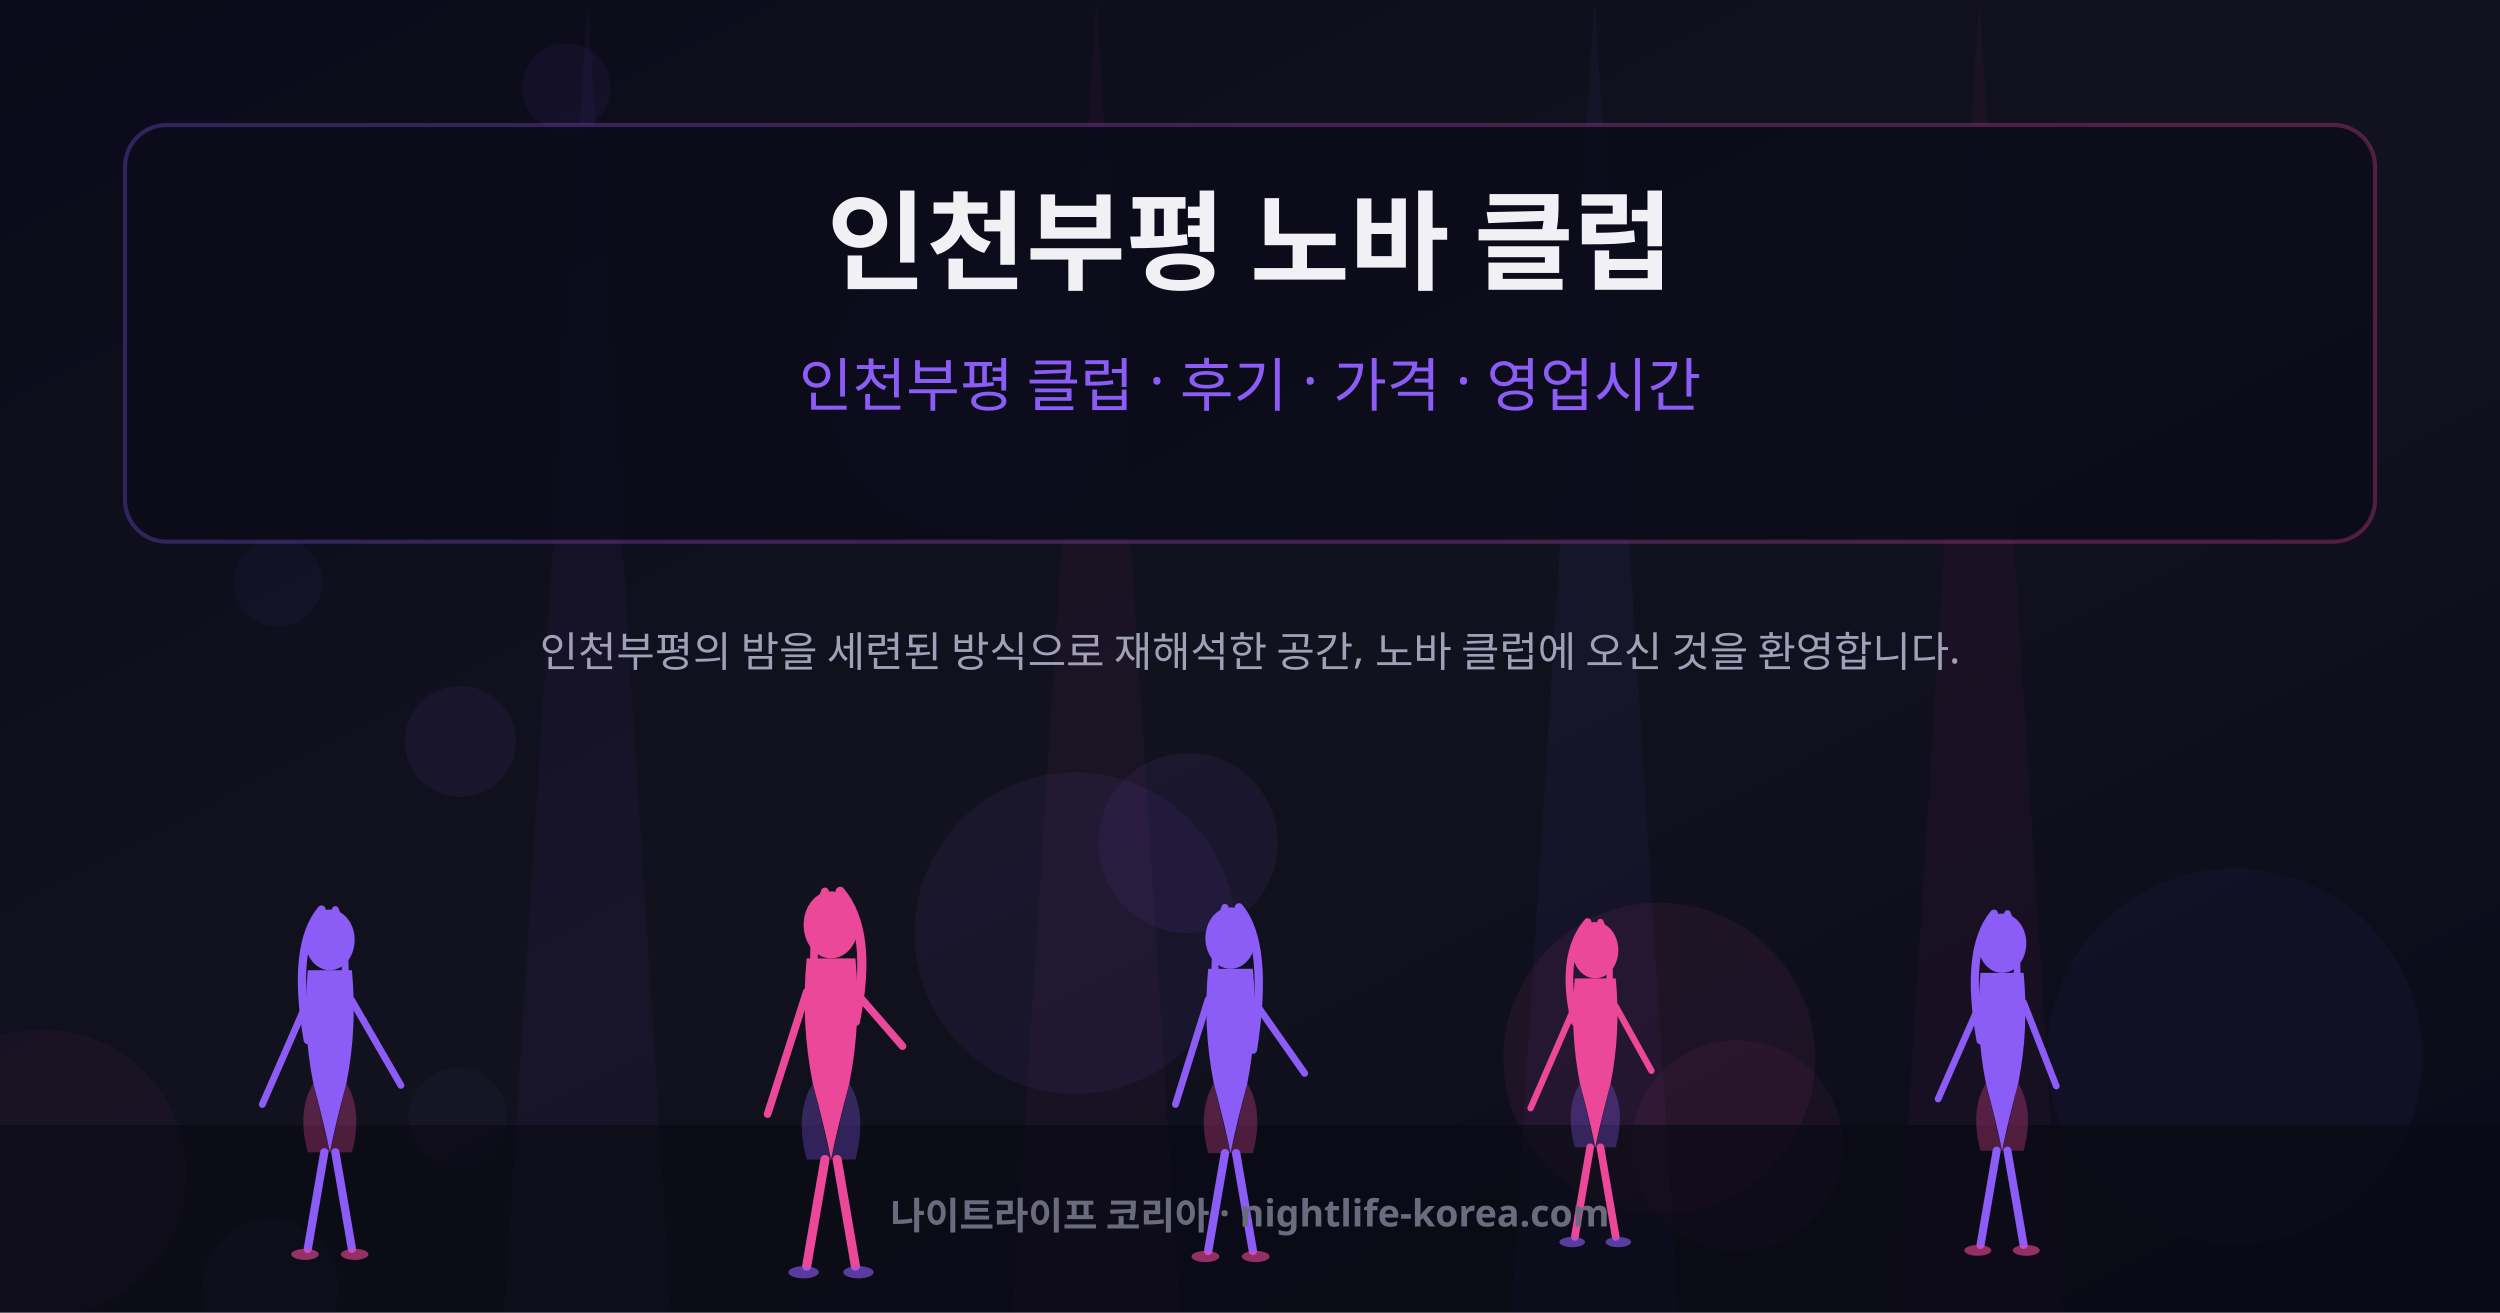
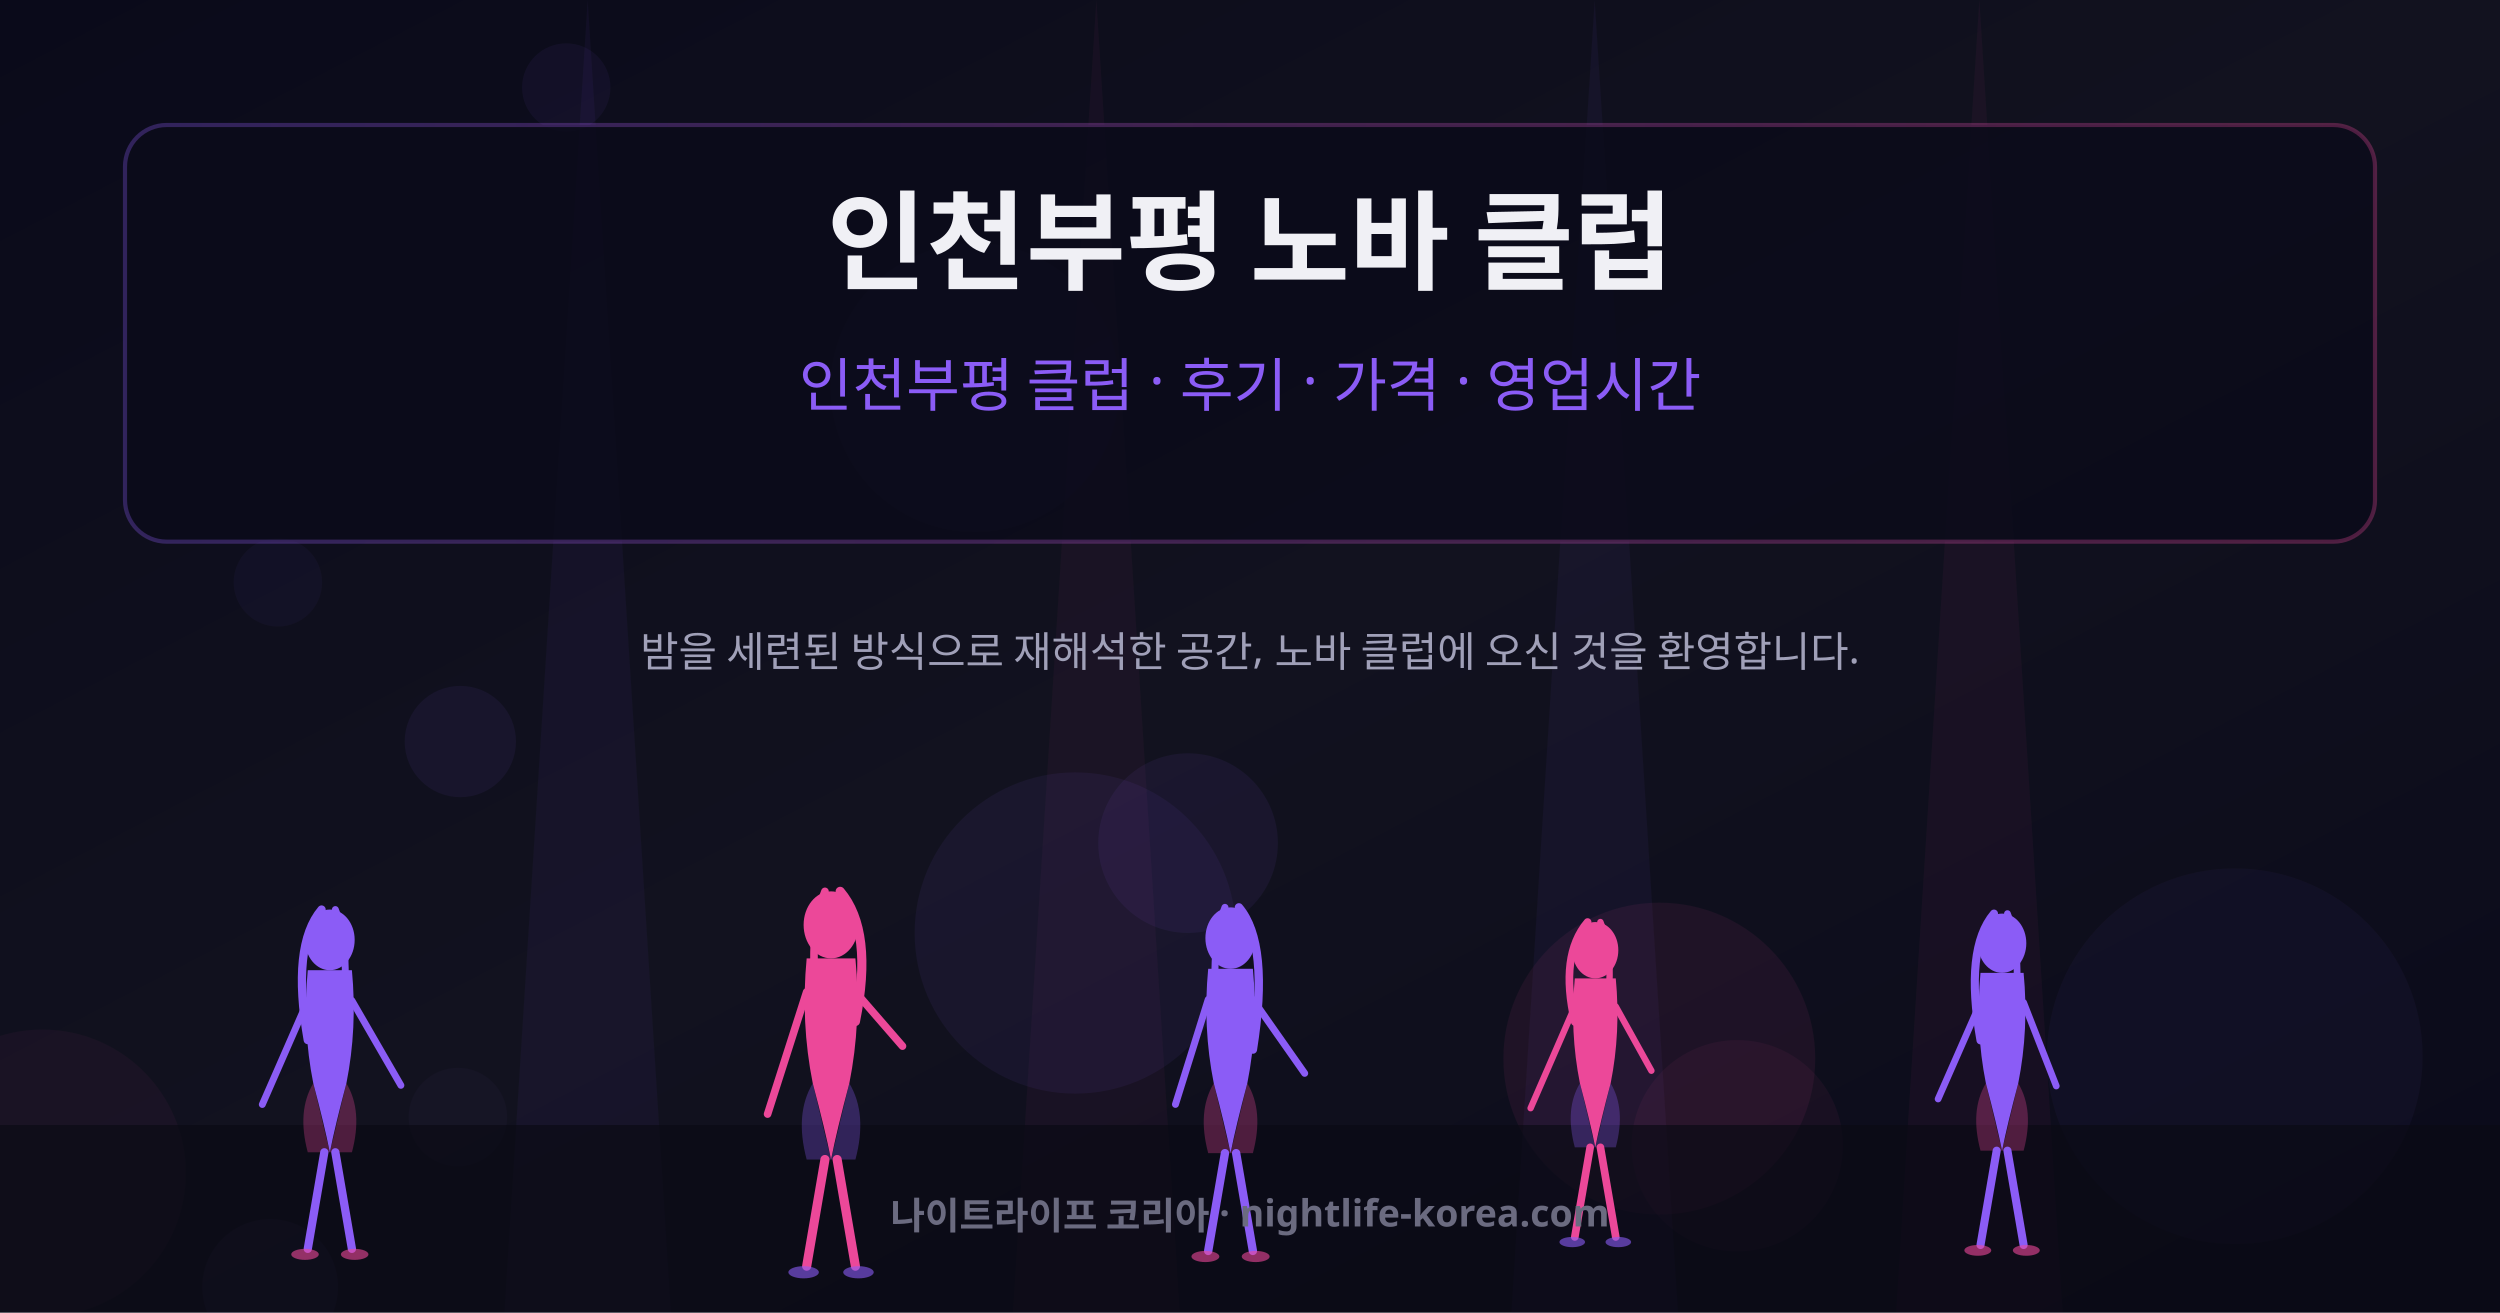
<svg xmlns="http://www.w3.org/2000/svg" viewBox="0 0 1200 630" width="1200" height="630">
  <defs>
    <linearGradient id="ogbg" x1="0%" y1="0%" x2="100%" y2="100%">
      <stop offset="0%" style="stop-color:#0a0a1a" />
      <stop offset="50%" style="stop-color:#12121f" />
      <stop offset="100%" style="stop-color:#0a0a1a" />
    </linearGradient>
    <linearGradient id="ogtxt" x1="0%" y1="0%" x2="100%" y2="0%">
      <stop offset="0%" style="stop-color:#8b5cf6" />
      <stop offset="100%" style="stop-color:#ec4899" />
    </linearGradient>
  </defs>
  <rect width="1200" height="630" fill="url(#ogbg)" />
  <polygon points="282.077,0 242.077,630 322.077,630" fill="#8b5cf6" opacity="0.048" />
  <polygon points="526.255,0 486.255,630 566.255,630" fill="#ec4899" opacity="0.044" />
  <polygon points="765.446,0 725.446,630 805.446,630" fill="#8b5cf6" opacity="0.051" />
  <polygon points="950.081,0 910.081,630 990.081,630" fill="#ec4899" opacity="0.048" />
  <circle cx="219.791" cy="536.19" r="23.646" fill="#8b5cf6" opacity="0.03" />
  <circle cx="1072.71" cy="506.992" r="90.176" fill="#8b5cf6" opacity="0.04" />
  <circle cx="133.39" cy="279.521" r="21.229" fill="#8b5cf6" opacity="0.042" />
  <circle cx="20.341" cy="563.034" r="68.851" fill="#ec4899" opacity="0.045" />
  <circle cx="467.966" cy="185.987" r="69.337" fill="#8b5cf6" opacity="0.036" />
  <circle cx="796.469" cy="508.125" r="74.849" fill="#ec4899" opacity="0.071" />
  <circle cx="271.801" cy="42.006" r="21.194" fill="#8b5cf6" opacity="0.059" />
  <circle cx="516.124" cy="447.841" r="77.087" fill="#8b5cf6" opacity="0.068" />
  <circle cx="129.695" cy="617.776" r="32.572" fill="#8b5cf6" opacity="0.068" />
  <circle cx="220.958" cy="355.939" r="26.708" fill="#8b5cf6" opacity="0.067" />
  <circle cx="570.276" cy="404.7" r="43.111" fill="#8b5cf6" opacity="0.071" />
  <circle cx="833.874" cy="549.956" r="50.71" fill="#ec4899" opacity="0.057" />
  <rect x="0" y="540" width="1200" height="90" fill="#0a0a14" opacity="0.7" />
  <g transform="translate(158.3232,520) scale(1.324113)">
    <ellipse cx="0" cy="-52" rx="9" ry="11" fill="#8b5cf6" />
    <path d="M-3,-63 Q-14,-50 -8,-15.684" stroke="#8b5cf6" stroke-width="3" fill="none" stroke-linecap="round" />
    <path d="M2,-63 Q8,-48 4,-18.684" stroke="#8b5cf6" stroke-width="2.5" fill="none" stroke-linecap="round" />
    <path d="M-8,-41 Q-10,-20 -6,0 Q-2,15 0,25 Q2,15 6,0 Q10,-20 8,-41 Z" fill="#8b5cf6" />
    <path d="M-6,0 Q-12,10 -8,25 L0,25 Z" fill="#ec4899" opacity="0.3" />
    <path d="M6,0 Q12,10 8,25 L0,25 Z" fill="#ec4899" opacity="0.3" />
    <line x1="-2" y1="25" x2="-8" y2="60" stroke="#8b5cf6" stroke-width="3" stroke-linecap="round" />
    <line x1="2" y1="25" x2="8" y2="60" stroke="#8b5cf6" stroke-width="3" stroke-linecap="round" />
    <ellipse cx="-9" cy="62" rx="5" ry="2" fill="#ec4899" opacity="0.6" />
    <ellipse cx="9" cy="62" rx="5" ry="2" fill="#ec4899" opacity="0.6" />
    <line x1="-8" y1="-30" x2="-24.483" y2="7.666" stroke="#8b5cf6" stroke-width="2.5" stroke-linecap="round" />
    <line x1="8" y1="-30" x2="25.756" y2="0.722" stroke="#8b5cf6" stroke-width="2.5" stroke-linecap="round" />
  </g>
  <g transform="translate(398.9002,520) scale(1.462699)">
    <ellipse cx="0" cy="-52" rx="9" ry="11" fill="#ec4899" />
    <path d="M3,-63 Q14,-50 8,-20.301" stroke="#ec4899" stroke-width="3" fill="none" stroke-linecap="round" />
    <path d="M-2,-63 Q-8,-48 -4,-23.301" stroke="#ec4899" stroke-width="2.5" fill="none" stroke-linecap="round" />
    <path d="M-8,-41 Q-10,-20 -6,0 Q-2,15 0,25 Q2,15 6,0 Q10,-20 8,-41 Z" fill="#ec4899" />
    <path d="M-6,0 Q-12,10 -8,25 L0,25 Z" fill="#8b5cf6" opacity="0.3" />
    <path d="M6,0 Q12,10 8,25 L0,25 Z" fill="#8b5cf6" opacity="0.3" />
    <line x1="-2" y1="25" x2="-8" y2="60" stroke="#ec4899" stroke-width="3" stroke-linecap="round" />
    <line x1="2" y1="25" x2="8" y2="60" stroke="#ec4899" stroke-width="3" stroke-linecap="round" />
    <ellipse cx="-9" cy="62" rx="5" ry="2" fill="#8b5cf6" opacity="0.6" />
    <ellipse cx="9" cy="62" rx="5" ry="2" fill="#8b5cf6" opacity="0.6" />
    <line x1="-8" y1="-30" x2="-20.823" y2="10.089" stroke="#ec4899" stroke-width="2.5" stroke-linecap="round" />
    <line x1="8" y1="-30" x2="23.444" y2="-12.21" stroke="#ec4899" stroke-width="2.5" stroke-linecap="round" />
  </g>
  <g transform="translate(590.6582,520) scale(1.340659)">
    <ellipse cx="0" cy="-52" rx="9" ry="11" fill="#8b5cf6" />
    <path d="M3,-63 Q14,-50 8,-12.084" stroke="#8b5cf6" stroke-width="3" fill="none" stroke-linecap="round" />
    <path d="M-2,-63 Q-8,-48 -4,-15.084" stroke="#8b5cf6" stroke-width="2.5" fill="none" stroke-linecap="round" />
    <path d="M-8,-41 Q-10,-20 -6,0 Q-2,15 0,25 Q2,15 6,0 Q10,-20 8,-41 Z" fill="#8b5cf6" />
    <path d="M-6,0 Q-12,10 -8,25 L0,25 Z" fill="#ec4899" opacity="0.3" />
    <path d="M6,0 Q12,10 8,25 L0,25 Z" fill="#ec4899" opacity="0.3" />
    <line x1="-2" y1="25" x2="-8" y2="60" stroke="#8b5cf6" stroke-width="3" stroke-linecap="round" />
    <line x1="2" y1="25" x2="8" y2="60" stroke="#8b5cf6" stroke-width="3" stroke-linecap="round" />
    <ellipse cx="-9" cy="62" rx="5" ry="2" fill="#ec4899" opacity="0.6" />
    <ellipse cx="9" cy="62" rx="5" ry="2" fill="#ec4899" opacity="0.6" />
    <line x1="-8" y1="-30" x2="-19.721" y2="7.529" stroke="#8b5cf6" stroke-width="2.5" stroke-linecap="round" />
    <line x1="8" y1="-30" x2="26.546" y2="-3.582" stroke="#8b5cf6" stroke-width="2.5" stroke-linecap="round" />
  </g>
  <g transform="translate(765.7352,520) scale(1.228856)">
    <ellipse cx="0" cy="-52" rx="9" ry="11" fill="#ec4899" />
    <path d="M-3,-63 Q-14,-50 -8,-23.971" stroke="#ec4899" stroke-width="3" fill="none" stroke-linecap="round" />
    <path d="M2,-63 Q8,-48 4,-26.971" stroke="#ec4899" stroke-width="2.5" fill="none" stroke-linecap="round" />
    <path d="M-8,-41 Q-10,-20 -6,0 Q-2,15 0,25 Q2,15 6,0 Q10,-20 8,-41 Z" fill="#ec4899" />
    <path d="M-6,0 Q-12,10 -8,25 L0,25 Z" fill="#8b5cf6" opacity="0.3" />
    <path d="M6,0 Q12,10 8,25 L0,25 Z" fill="#8b5cf6" opacity="0.3" />
    <line x1="-2" y1="25" x2="-8" y2="60" stroke="#ec4899" stroke-width="3" stroke-linecap="round" />
    <line x1="2" y1="25" x2="8" y2="60" stroke="#ec4899" stroke-width="3" stroke-linecap="round" />
    <ellipse cx="-9" cy="62" rx="5" ry="2" fill="#8b5cf6" opacity="0.6" />
    <ellipse cx="9" cy="62" rx="5" ry="2" fill="#8b5cf6" opacity="0.6" />
    <line x1="-8" y1="-30" x2="-25.266" y2="9.708" stroke="#ec4899" stroke-width="2.5" stroke-linecap="round" />
    <line x1="8" y1="-30" x2="21.916" y2="-4.925" stroke="#ec4899" stroke-width="2.5" stroke-linecap="round" />
  </g>
  <g transform="translate(960.9885,520) scale(1.293236)">
    <ellipse cx="0" cy="-52" rx="9" ry="11" fill="#8b5cf6" />
    <path d="M-3,-63 Q-14,-50 -8,-15.949" stroke="#8b5cf6" stroke-width="3" fill="none" stroke-linecap="round" />
    <path d="M2,-63 Q8,-48 4,-18.949" stroke="#8b5cf6" stroke-width="2.5" fill="none" stroke-linecap="round" />
    <path d="M-8,-41 Q-10,-20 -6,0 Q-2,15 0,25 Q2,15 6,0 Q10,-20 8,-41 Z" fill="#8b5cf6" />
    <path d="M-6,0 Q-12,10 -8,25 L0,25 Z" fill="#ec4899" opacity="0.3" />
    <path d="M6,0 Q12,10 8,25 L0,25 Z" fill="#ec4899" opacity="0.3" />
    <line x1="-2" y1="25" x2="-8" y2="60" stroke="#8b5cf6" stroke-width="3" stroke-linecap="round" />
    <line x1="2" y1="25" x2="8" y2="60" stroke="#8b5cf6" stroke-width="3" stroke-linecap="round" />
    <ellipse cx="-9" cy="62" rx="5" ry="2" fill="#ec4899" opacity="0.6" />
    <ellipse cx="9" cy="62" rx="5" ry="2" fill="#ec4899" opacity="0.6" />
    <line x1="-8" y1="-30" x2="-23.739" y2="5.809" stroke="#8b5cf6" stroke-width="2.5" stroke-linecap="round" />
    <line x1="8" y1="-30" x2="20.119" y2="0.99" stroke="#8b5cf6" stroke-width="2.5" stroke-linecap="round" />
  </g>
  <rect x="60" y="60" width="1080" height="200" rx="20" fill="#0a0a1a" opacity="0.85" />
  <rect x="60" y="60" width="1080" height="200" rx="20" fill="none" stroke="url(#ogtxt)" stroke-width="2" opacity="0.3" />
  <text x="600" y="135" text-anchor="middle" font-family="'Noto Sans KR',sans-serif" font-size="52" font-weight="800" fill="#f0f0f5">인천부평 노바 클럽</text>
  <text x="600" y="195" text-anchor="middle" font-family="'Noto Sans KR',sans-serif" font-size="28" font-weight="500" fill="#8b5cf6">인천부평 클럽 · 후기 · 가격 · 영업시간</text>
  <rect x="60" y="290" width="auto" height="40" rx="20" fill="#8b5cf6" opacity="0.15" />
-   <text x="600" y="320" text-anchor="middle" font-family="'Noto Sans KR',sans-serif" font-size="20" fill="#a0a0b8">인천부평의 밤을 세련된 방식으로 재해석한 공간, 노바 클럽에 오신 것을 환영합니다.</text>
+   <text x="600" y="320" text-anchor="middle" font-family="'Noto Sans KR',sans-serif" font-size="20" fill="#a0a0b8">밤을 세련된 방식으로 재해석한 공간, 노바 클럽에 오신 것을 환영합니다.</text>
  <text x="600" y="590" text-anchor="middle" font-family="'Noto Sans KR',sans-serif" font-size="18" font-weight="600" fill="#6b6b80">나이트라이프 코리아 · nightlife-korea.com</text>
</svg>
